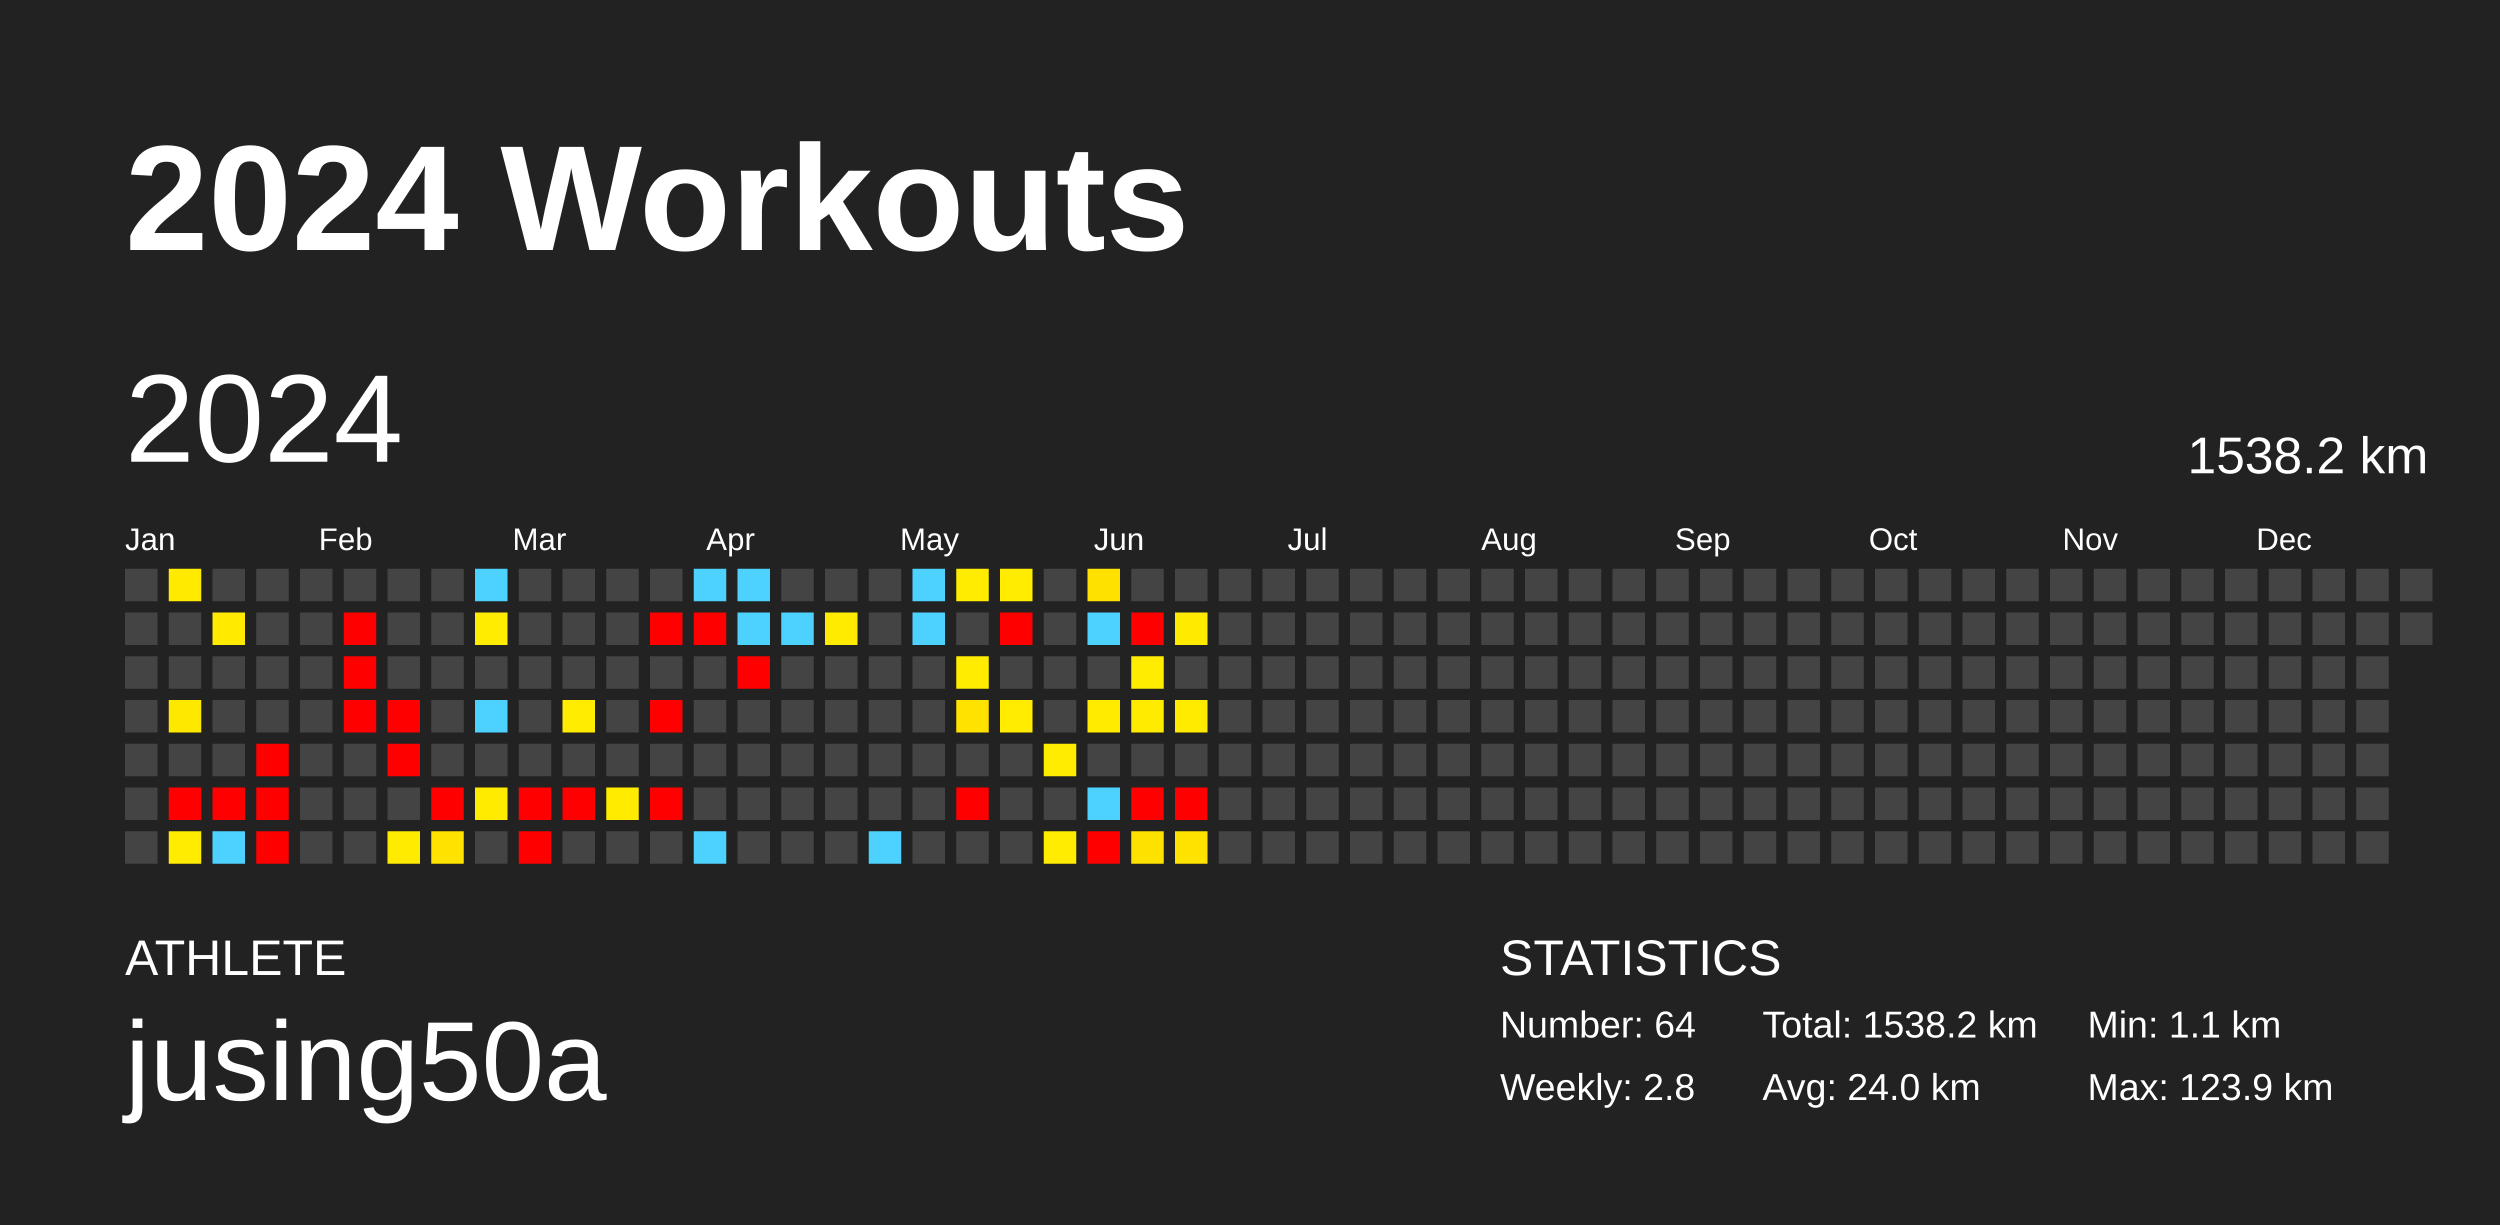
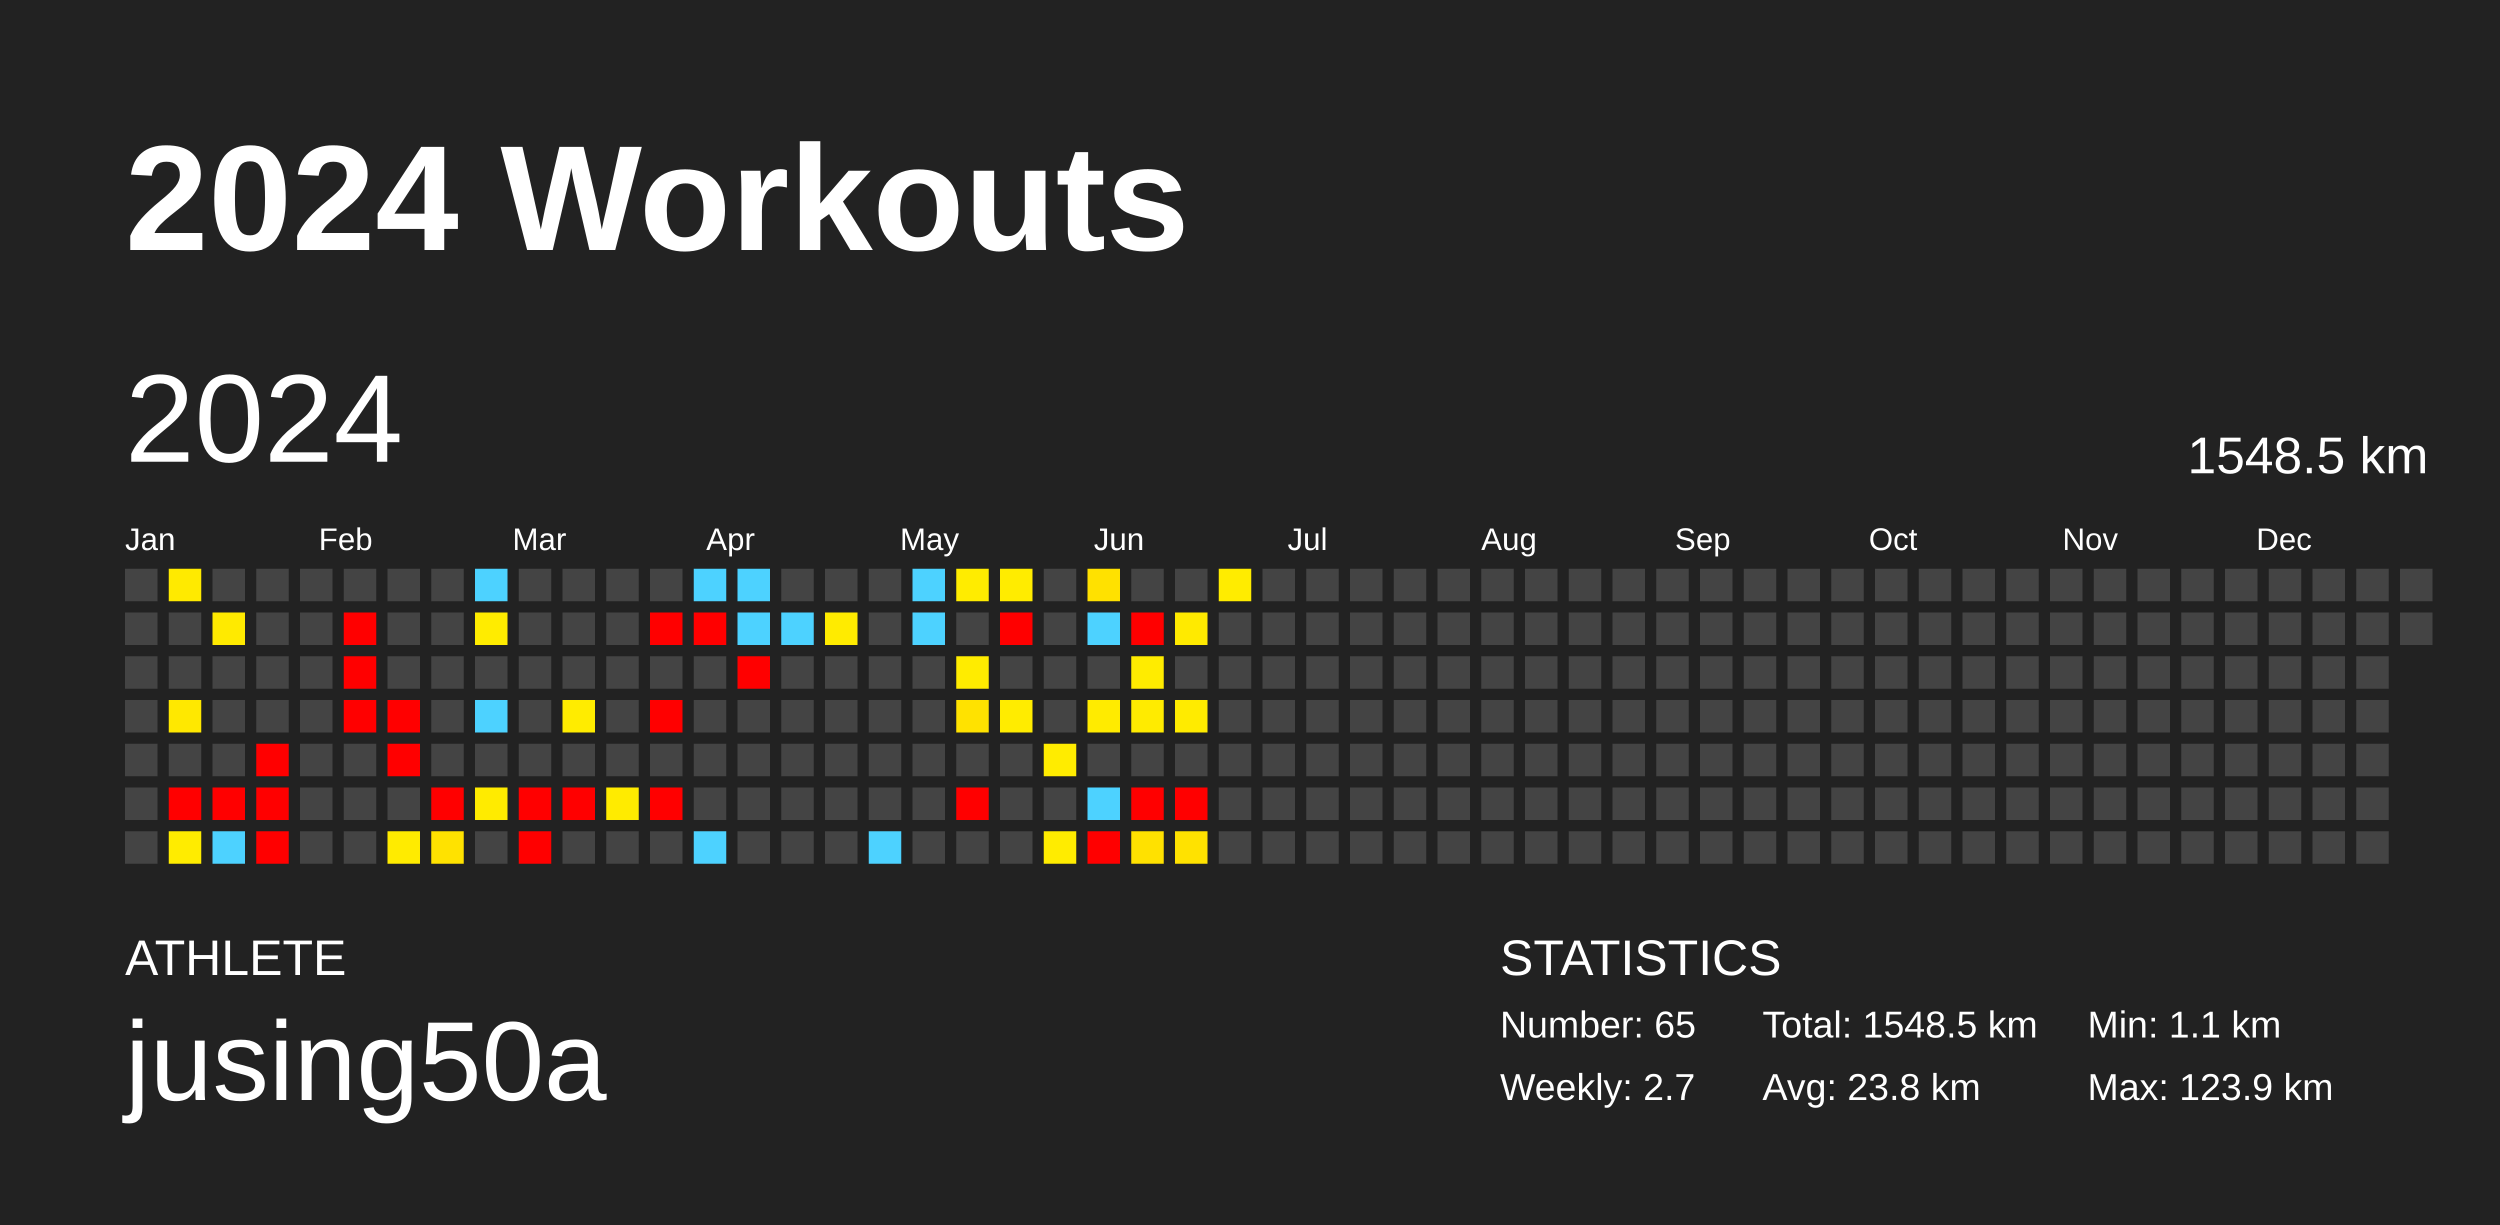
<svg xmlns="http://www.w3.org/2000/svg" baseProfile="full" height="98mm" version="1.1" viewBox="0,0,200,98" width="200mm">
  <defs />
  <rect fill="#222222" height="98" width="200" x="0" y="0" />
  <text fill="#FFFFFF" style="font-size:12px; font-family:Arial; font-weight:bold;" x="10" y="20">2024 Workouts</text>
  <text fill="#FFFFFF" style="font-size:4px; font-family:Arial" x="10" y="78">ATHLETE</text>
  <text fill="#FFFFFF" style="font-size:9px; font-family:Arial" x="10" y="88">jusing50a</text>
  <text fill="#FFFFFF" style="font-size:4px; font-family:Arial" x="120" y="78">STATISTICS</text>
-   <text fill="#FFFFFF" style="font-size:3px; font-family:Arial" x="120" y="83">Number: 64</text>
-   <text fill="#FFFFFF" style="font-size:3px; font-family:Arial" x="120" y="88">Weekly: 2.8</text>
-   <text fill="#FFFFFF" style="font-size:3px; font-family:Arial" x="141" y="83">Total: 1538.2 km</text>
-   <text fill="#FFFFFF" style="font-size:3px; font-family:Arial" x="141" y="88">Avg: 24.0 km</text>
+   <text fill="#FFFFFF" style="font-size:3px; font-family:Arial" x="120" y="83">Number: 65</text>
+   <text fill="#FFFFFF" style="font-size:3px; font-family:Arial" x="120" y="88">Weekly: 2.7</text>
+   <text fill="#FFFFFF" style="font-size:3px; font-family:Arial" x="141" y="83">Total: 1548.5 km</text>
+   <text fill="#FFFFFF" style="font-size:3px; font-family:Arial" x="141" y="88">Avg: 23.8 km</text>
  <text fill="#FFFFFF" style="font-size:3px; font-family:Arial" x="167" y="83">Min: 1.1 km</text>
  <text fill="#FFFFFF" style="font-size:3px; font-family:Arial" x="167" y="88">Max: 123.9 km</text>
  <text dominant-baseline="hanging" fill="#FFFFFF" style="font-size:10.0px; font-family:Arial;" x="10" y="30">2024</text>
-   <text dominant-baseline="hanging" fill="#FFFFFF" style="font-size:4.125px; font-family:Arial;" x="175" y="35">1538.2 km</text>
+   <text dominant-baseline="hanging" fill="#FFFFFF" style="font-size:4.125px; font-family:Arial;" x="175" y="35">1548.5 km</text>
  <text fill="#FFFFFF" style="font-size:2.5px; font-family:Arial" x="10.0" y="44">Jan</text>
  <text fill="#FFFFFF" style="font-size:2.5px; font-family:Arial" x="25.5" y="44">Feb</text>
  <text fill="#FFFFFF" style="font-size:2.5px; font-family:Arial" x="41.0" y="44">Mar</text>
  <text fill="#FFFFFF" style="font-size:2.5px; font-family:Arial" x="56.5" y="44">Apr</text>
  <text fill="#FFFFFF" style="font-size:2.5px; font-family:Arial" x="72.0" y="44">May</text>
  <text fill="#FFFFFF" style="font-size:2.5px; font-family:Arial" x="87.5" y="44">Jun</text>
  <text fill="#FFFFFF" style="font-size:2.5px; font-family:Arial" x="103.0" y="44">Jul</text>
  <text fill="#FFFFFF" style="font-size:2.5px; font-family:Arial" x="118.5" y="44">Aug</text>
  <text fill="#FFFFFF" style="font-size:2.5px; font-family:Arial" x="134.0" y="44">Sep</text>
  <text fill="#FFFFFF" style="font-size:2.5px; font-family:Arial" x="149.5" y="44">Oct</text>
  <text fill="#FFFFFF" style="font-size:2.5px; font-family:Arial" x="165.0" y="44">Nov</text>
  <text fill="#FFFFFF" style="font-size:2.5px; font-family:Arial" x="180.5" y="44">Dec</text>
  <rect fill="#444444" height="2.6" width="2.6" x="10.0" y="45.5" />
  <rect fill="#444444" height="2.6" width="2.6" x="10.0" y="49.0" />
  <rect fill="#444444" height="2.6" width="2.6" x="10.0" y="52.5" />
  <rect fill="#444444" height="2.6" width="2.6" x="10.0" y="56.0" />
  <rect fill="#444444" height="2.6" width="2.6" x="10.0" y="59.5" />
  <rect fill="#444444" height="2.6" width="2.6" x="10.0" y="63.0" />
  <rect fill="#444444" height="2.6" width="2.6" x="10.0" y="66.5" />
  <rect fill="#ffea00" height="2.6" width="2.6" x="13.5" y="45.5" />
  <rect fill="#444444" height="2.6" width="2.6" x="13.5" y="49.0" />
  <rect fill="#444444" height="2.6" width="2.6" x="13.5" y="52.5" />
  <rect fill="#ffe800" height="2.6" width="2.6" x="13.5" y="56.0" />
  <rect fill="#444444" height="2.6" width="2.6" x="13.5" y="59.5" />
  <rect fill="red" height="2.6" width="2.6" x="13.5" y="63.0" />
  <rect fill="#ffec00" height="2.6" width="2.6" x="13.5" y="66.5" />
  <rect fill="#444444" height="2.6" width="2.6" x="17.0" y="45.5" />
  <rect fill="#ffea00" height="2.6" width="2.6" x="17.0" y="49.0" />
  <rect fill="#444444" height="2.6" width="2.6" x="17.0" y="52.5" />
  <rect fill="#444444" height="2.6" width="2.6" x="17.0" y="56.0" />
  <rect fill="#444444" height="2.6" width="2.6" x="17.0" y="59.5" />
  <rect fill="red" height="2.6" width="2.6" x="17.0" y="63.0" />
  <rect fill="#4dd2ff" height="2.6" width="2.6" x="17.0" y="66.5" />
  <rect fill="#444444" height="2.6" width="2.6" x="20.5" y="45.5" />
  <rect fill="#444444" height="2.6" width="2.6" x="20.5" y="49.0" />
  <rect fill="#444444" height="2.6" width="2.6" x="20.5" y="52.5" />
  <rect fill="#444444" height="2.6" width="2.6" x="20.5" y="56.0" />
  <rect fill="red" height="2.6" width="2.6" x="20.5" y="59.5" />
  <rect fill="red" height="2.6" width="2.6" x="20.5" y="63.0" />
  <rect fill="red" height="2.6" width="2.6" x="20.5" y="66.5" />
  <rect fill="#444444" height="2.6" width="2.6" x="24.0" y="45.5" />
  <rect fill="#444444" height="2.6" width="2.6" x="24.0" y="49.0" />
  <rect fill="#444444" height="2.6" width="2.6" x="24.0" y="52.5" />
  <rect fill="#444444" height="2.6" width="2.6" x="24.0" y="56.0" />
  <rect fill="#444444" height="2.6" width="2.6" x="24.0" y="59.5" />
  <rect fill="#444444" height="2.6" width="2.6" x="24.0" y="63.0" />
  <rect fill="#444444" height="2.6" width="2.6" x="24.0" y="66.5" />
  <rect fill="#444444" height="2.6" width="2.6" x="27.5" y="45.5" />
  <rect fill="red" height="2.6" width="2.6" x="27.5" y="49.0" />
  <rect fill="red" height="2.6" width="2.6" x="27.5" y="52.5" />
  <rect fill="red" height="2.6" width="2.6" x="27.5" y="56.0" />
  <rect fill="#444444" height="2.6" width="2.6" x="27.5" y="59.5" />
  <rect fill="#444444" height="2.6" width="2.6" x="27.5" y="63.0" />
  <rect fill="#444444" height="2.6" width="2.6" x="27.5" y="66.5" />
  <rect fill="#444444" height="2.6" width="2.6" x="31.0" y="45.5" />
  <rect fill="#444444" height="2.6" width="2.6" x="31.0" y="49.0" />
  <rect fill="#444444" height="2.6" width="2.6" x="31.0" y="52.5" />
  <rect fill="red" height="2.6" width="2.6" x="31.0" y="56.0" />
  <rect fill="red" height="2.6" width="2.6" x="31.0" y="59.5" />
  <rect fill="#444444" height="2.6" width="2.6" x="31.0" y="63.0" />
  <rect fill="#ffeb00" height="2.6" width="2.6" x="31.0" y="66.5" />
  <rect fill="#444444" height="2.6" width="2.6" x="34.5" y="45.5" />
  <rect fill="#444444" height="2.6" width="2.6" x="34.5" y="49.0" />
  <rect fill="#444444" height="2.6" width="2.6" x="34.5" y="52.5" />
  <rect fill="#444444" height="2.6" width="2.6" x="34.5" y="56.0" />
  <rect fill="#444444" height="2.6" width="2.6" x="34.5" y="59.5" />
  <rect fill="red" height="2.6" width="2.6" x="34.5" y="63.0" />
  <rect fill="#ffe200" height="2.6" width="2.6" x="34.5" y="66.5" />
  <rect fill="#4dd2ff" height="2.6" width="2.6" x="38.0" y="45.5" />
  <rect fill="#ffec00" height="2.6" width="2.6" x="38.0" y="49.0" />
  <rect fill="#444444" height="2.6" width="2.6" x="38.0" y="52.5" />
  <rect fill="#4dd2ff" height="2.6" width="2.6" x="38.0" y="56.0" />
  <rect fill="#444444" height="2.6" width="2.6" x="38.0" y="59.5" />
  <rect fill="#ffeb00" height="2.6" width="2.6" x="38.0" y="63.0" />
  <rect fill="#444444" height="2.6" width="2.6" x="38.0" y="66.5" />
  <rect fill="#444444" height="2.6" width="2.6" x="41.5" y="45.5" />
  <rect fill="#444444" height="2.6" width="2.6" x="41.5" y="49.0" />
  <rect fill="#444444" height="2.6" width="2.6" x="41.5" y="52.5" />
  <rect fill="#444444" height="2.6" width="2.6" x="41.5" y="56.0" />
  <rect fill="#444444" height="2.6" width="2.6" x="41.5" y="59.5" />
  <rect fill="red" height="2.6" width="2.6" x="41.5" y="63.0" />
  <rect fill="red" height="2.6" width="2.6" x="41.5" y="66.5" />
  <rect fill="#444444" height="2.6" width="2.6" x="45.0" y="45.5" />
  <rect fill="#444444" height="2.6" width="2.6" x="45.0" y="49.0" />
  <rect fill="#444444" height="2.6" width="2.6" x="45.0" y="52.5" />
  <rect fill="#ffec00" height="2.6" width="2.6" x="45.0" y="56.0" />
  <rect fill="#444444" height="2.6" width="2.6" x="45.0" y="59.5" />
  <rect fill="red" height="2.6" width="2.6" x="45.0" y="63.0" />
  <rect fill="#444444" height="2.6" width="2.6" x="45.0" y="66.5" />
  <rect fill="#444444" height="2.6" width="2.6" x="48.5" y="45.5" />
  <rect fill="#444444" height="2.6" width="2.6" x="48.5" y="49.0" />
  <rect fill="#444444" height="2.6" width="2.6" x="48.5" y="52.5" />
  <rect fill="#444444" height="2.6" width="2.6" x="48.5" y="56.0" />
  <rect fill="#444444" height="2.6" width="2.6" x="48.5" y="59.5" />
  <rect fill="#ffeb00" height="2.6" width="2.6" x="48.5" y="63.0" />
  <rect fill="#444444" height="2.6" width="2.6" x="48.5" y="66.5" />
  <rect fill="#444444" height="2.6" width="2.6" x="52.0" y="45.5" />
  <rect fill="red" height="2.6" width="2.6" x="52.0" y="49.0" />
  <rect fill="#444444" height="2.6" width="2.6" x="52.0" y="52.5" />
  <rect fill="red" height="2.6" width="2.6" x="52.0" y="56.0" />
  <rect fill="#444444" height="2.6" width="2.6" x="52.0" y="59.5" />
  <rect fill="red" height="2.6" width="2.6" x="52.0" y="63.0" />
  <rect fill="#444444" height="2.6" width="2.6" x="52.0" y="66.5" />
  <rect fill="#4dd2ff" height="2.6" width="2.6" x="55.5" y="45.5" />
  <rect fill="red" height="2.6" width="2.6" x="55.5" y="49.0" />
  <rect fill="#444444" height="2.6" width="2.6" x="55.5" y="52.5" />
  <rect fill="#444444" height="2.6" width="2.6" x="55.5" y="56.0" />
  <rect fill="#444444" height="2.6" width="2.6" x="55.5" y="59.5" />
  <rect fill="#444444" height="2.6" width="2.6" x="55.5" y="63.0" />
  <rect fill="#4dd2ff" height="2.6" width="2.6" x="55.5" y="66.5" />
  <rect fill="#4dd2ff" height="2.6" width="2.6" x="59.0" y="45.5" />
  <rect fill="#4dd2ff" height="2.6" width="2.6" x="59.0" y="49.0" />
  <rect fill="red" height="2.6" width="2.6" x="59.0" y="52.5" />
  <rect fill="#444444" height="2.6" width="2.6" x="59.0" y="56.0" />
  <rect fill="#444444" height="2.6" width="2.6" x="59.0" y="59.5" />
  <rect fill="#444444" height="2.6" width="2.6" x="59.0" y="63.0" />
  <rect fill="#444444" height="2.6" width="2.6" x="59.0" y="66.5" />
  <rect fill="#444444" height="2.6" width="2.6" x="62.5" y="45.5" />
  <rect fill="#4dd2ff" height="2.6" width="2.6" x="62.5" y="49.0" />
  <rect fill="#444444" height="2.6" width="2.6" x="62.5" y="52.5" />
  <rect fill="#444444" height="2.6" width="2.6" x="62.5" y="56.0" />
  <rect fill="#444444" height="2.6" width="2.6" x="62.5" y="59.5" />
  <rect fill="#444444" height="2.6" width="2.6" x="62.5" y="63.0" />
  <rect fill="#444444" height="2.6" width="2.6" x="62.5" y="66.5" />
  <rect fill="#444444" height="2.6" width="2.6" x="66.0" y="45.5" />
  <rect fill="#ffeb00" height="2.6" width="2.6" x="66.0" y="49.0" />
  <rect fill="#444444" height="2.6" width="2.6" x="66.0" y="52.5" />
  <rect fill="#444444" height="2.6" width="2.6" x="66.0" y="56.0" />
  <rect fill="#444444" height="2.6" width="2.6" x="66.0" y="59.5" />
  <rect fill="#444444" height="2.6" width="2.6" x="66.0" y="63.0" />
  <rect fill="#444444" height="2.6" width="2.6" x="66.0" y="66.5" />
  <rect fill="#444444" height="2.6" width="2.6" x="69.5" y="45.5" />
  <rect fill="#444444" height="2.6" width="2.6" x="69.5" y="49.0" />
  <rect fill="#444444" height="2.6" width="2.6" x="69.5" y="52.5" />
  <rect fill="#444444" height="2.6" width="2.6" x="69.5" y="56.0" />
  <rect fill="#444444" height="2.6" width="2.6" x="69.5" y="59.5" />
  <rect fill="#444444" height="2.6" width="2.6" x="69.5" y="63.0" />
  <rect fill="#4dd2ff" height="2.6" width="2.6" x="69.5" y="66.5" />
  <rect fill="#4dd2ff" height="2.6" width="2.6" x="73.0" y="45.5" />
  <rect fill="#4dd2ff" height="2.6" width="2.6" x="73.0" y="49.0" />
  <rect fill="#444444" height="2.6" width="2.6" x="73.0" y="52.5" />
  <rect fill="#444444" height="2.6" width="2.6" x="73.0" y="56.0" />
  <rect fill="#444444" height="2.6" width="2.6" x="73.0" y="59.5" />
  <rect fill="#444444" height="2.6" width="2.6" x="73.0" y="63.0" />
  <rect fill="#444444" height="2.6" width="2.6" x="73.0" y="66.5" />
  <rect fill="#ffec00" height="2.6" width="2.6" x="76.5" y="45.5" />
  <rect fill="#444444" height="2.6" width="2.6" x="76.5" y="49.0" />
  <rect fill="#ffec00" height="2.6" width="2.6" x="76.5" y="52.5" />
  <rect fill="#ffe200" height="2.6" width="2.6" x="76.5" y="56.0" />
  <rect fill="#444444" height="2.6" width="2.6" x="76.5" y="59.5" />
  <rect fill="red" height="2.6" width="2.6" x="76.5" y="63.0" />
  <rect fill="#444444" height="2.6" width="2.6" x="76.5" y="66.5" />
  <rect fill="#ffec00" height="2.6" width="2.6" x="80.0" y="45.5" />
  <rect fill="red" height="2.6" width="2.6" x="80.0" y="49.0" />
  <rect fill="#444444" height="2.6" width="2.6" x="80.0" y="52.5" />
  <rect fill="#ffec00" height="2.6" width="2.6" x="80.0" y="56.0" />
  <rect fill="#444444" height="2.6" width="2.6" x="80.0" y="59.5" />
  <rect fill="#444444" height="2.6" width="2.6" x="80.0" y="63.0" />
  <rect fill="#444444" height="2.6" width="2.6" x="80.0" y="66.5" />
  <rect fill="#444444" height="2.6" width="2.6" x="83.5" y="45.5" />
  <rect fill="#444444" height="2.6" width="2.6" x="83.5" y="49.0" />
  <rect fill="#444444" height="2.6" width="2.6" x="83.5" y="52.5" />
  <rect fill="#444444" height="2.6" width="2.6" x="83.5" y="56.0" />
  <rect fill="#ffec00" height="2.6" width="2.6" x="83.5" y="59.5" />
  <rect fill="#444444" height="2.6" width="2.6" x="83.5" y="63.0" />
  <rect fill="#ffec00" height="2.6" width="2.6" x="83.5" y="66.5" />
  <rect fill="#ffe100" height="2.6" width="2.6" x="87.0" y="45.5" />
  <rect fill="#4dd2ff" height="2.6" width="2.6" x="87.0" y="49.0" />
  <rect fill="#444444" height="2.6" width="2.6" x="87.0" y="52.5" />
  <rect fill="#ffeb00" height="2.6" width="2.6" x="87.0" y="56.0" />
  <rect fill="#444444" height="2.6" width="2.6" x="87.0" y="59.5" />
  <rect fill="#4dd2ff" height="2.6" width="2.6" x="87.0" y="63.0" />
  <rect fill="red" height="2.6" width="2.6" x="87.0" y="66.5" />
  <rect fill="#444444" height="2.6" width="2.6" x="90.5" y="45.5" />
  <rect fill="red" height="2.6" width="2.6" x="90.5" y="49.0" />
  <rect fill="#ffec00" height="2.6" width="2.6" x="90.5" y="52.5" />
  <rect fill="#ffeb00" height="2.6" width="2.6" x="90.5" y="56.0" />
  <rect fill="#444444" height="2.6" width="2.6" x="90.5" y="59.5" />
  <rect fill="red" height="2.6" width="2.6" x="90.5" y="63.0" />
  <rect fill="#ffe100" height="2.6" width="2.6" x="90.5" y="66.5" />
  <rect fill="#444444" height="2.6" width="2.6" x="94.0" y="45.5" />
  <rect fill="#ffea00" height="2.6" width="2.6" x="94.0" y="49.0" />
  <rect fill="#444444" height="2.6" width="2.6" x="94.0" y="52.5" />
  <rect fill="#ffeb00" height="2.6" width="2.6" x="94.0" y="56.0" />
  <rect fill="#444444" height="2.6" width="2.6" x="94.0" y="59.5" />
  <rect fill="red" height="2.6" width="2.6" x="94.0" y="63.0" />
  <rect fill="#ffe200" height="2.6" width="2.6" x="94.0" y="66.5" />
-   <rect fill="#444444" height="2.6" width="2.6" x="97.5" y="45.5" />
+   <rect fill="#ffec00" height="2.6" width="2.6" x="97.5" y="45.5" />
  <rect fill="#444444" height="2.6" width="2.6" x="97.5" y="49.0" />
  <rect fill="#444444" height="2.6" width="2.6" x="97.5" y="52.5" />
  <rect fill="#444444" height="2.6" width="2.6" x="97.5" y="56.0" />
  <rect fill="#444444" height="2.6" width="2.6" x="97.5" y="59.5" />
  <rect fill="#444444" height="2.6" width="2.6" x="97.5" y="63.0" />
  <rect fill="#444444" height="2.6" width="2.6" x="97.5" y="66.5" />
  <rect fill="#444444" height="2.6" width="2.6" x="101.0" y="45.5" />
  <rect fill="#444444" height="2.6" width="2.6" x="101.0" y="49.0" />
  <rect fill="#444444" height="2.6" width="2.6" x="101.0" y="52.5" />
  <rect fill="#444444" height="2.6" width="2.6" x="101.0" y="56.0" />
  <rect fill="#444444" height="2.6" width="2.6" x="101.0" y="59.5" />
  <rect fill="#444444" height="2.6" width="2.6" x="101.0" y="63.0" />
  <rect fill="#444444" height="2.6" width="2.6" x="101.0" y="66.5" />
  <rect fill="#444444" height="2.6" width="2.6" x="104.5" y="45.5" />
  <rect fill="#444444" height="2.6" width="2.6" x="104.5" y="49.0" />
  <rect fill="#444444" height="2.6" width="2.6" x="104.5" y="52.5" />
  <rect fill="#444444" height="2.6" width="2.6" x="104.5" y="56.0" />
  <rect fill="#444444" height="2.6" width="2.6" x="104.5" y="59.5" />
  <rect fill="#444444" height="2.6" width="2.6" x="104.5" y="63.0" />
  <rect fill="#444444" height="2.6" width="2.6" x="104.5" y="66.5" />
  <rect fill="#444444" height="2.6" width="2.6" x="108.0" y="45.5" />
  <rect fill="#444444" height="2.6" width="2.6" x="108.0" y="49.0" />
  <rect fill="#444444" height="2.6" width="2.6" x="108.0" y="52.5" />
  <rect fill="#444444" height="2.6" width="2.6" x="108.0" y="56.0" />
  <rect fill="#444444" height="2.6" width="2.6" x="108.0" y="59.5" />
  <rect fill="#444444" height="2.6" width="2.6" x="108.0" y="63.0" />
  <rect fill="#444444" height="2.6" width="2.6" x="108.0" y="66.5" />
  <rect fill="#444444" height="2.6" width="2.6" x="111.5" y="45.5" />
  <rect fill="#444444" height="2.6" width="2.6" x="111.5" y="49.0" />
  <rect fill="#444444" height="2.6" width="2.6" x="111.5" y="52.5" />
  <rect fill="#444444" height="2.6" width="2.6" x="111.5" y="56.0" />
  <rect fill="#444444" height="2.6" width="2.6" x="111.5" y="59.5" />
  <rect fill="#444444" height="2.6" width="2.6" x="111.5" y="63.0" />
  <rect fill="#444444" height="2.6" width="2.6" x="111.5" y="66.5" />
  <rect fill="#444444" height="2.6" width="2.6" x="115.0" y="45.5" />
  <rect fill="#444444" height="2.6" width="2.6" x="115.0" y="49.0" />
  <rect fill="#444444" height="2.6" width="2.6" x="115.0" y="52.5" />
  <rect fill="#444444" height="2.6" width="2.6" x="115.0" y="56.0" />
  <rect fill="#444444" height="2.6" width="2.6" x="115.0" y="59.5" />
  <rect fill="#444444" height="2.6" width="2.6" x="115.0" y="63.0" />
  <rect fill="#444444" height="2.6" width="2.6" x="115.0" y="66.5" />
  <rect fill="#444444" height="2.6" width="2.6" x="118.5" y="45.5" />
  <rect fill="#444444" height="2.6" width="2.6" x="118.5" y="49.0" />
  <rect fill="#444444" height="2.6" width="2.6" x="118.5" y="52.5" />
  <rect fill="#444444" height="2.6" width="2.6" x="118.5" y="56.0" />
  <rect fill="#444444" height="2.6" width="2.6" x="118.5" y="59.5" />
  <rect fill="#444444" height="2.6" width="2.6" x="118.5" y="63.0" />
  <rect fill="#444444" height="2.6" width="2.6" x="118.5" y="66.5" />
  <rect fill="#444444" height="2.6" width="2.6" x="122.0" y="45.5" />
  <rect fill="#444444" height="2.6" width="2.6" x="122.0" y="49.0" />
  <rect fill="#444444" height="2.6" width="2.6" x="122.0" y="52.5" />
  <rect fill="#444444" height="2.6" width="2.6" x="122.0" y="56.0" />
  <rect fill="#444444" height="2.6" width="2.6" x="122.0" y="59.5" />
  <rect fill="#444444" height="2.6" width="2.6" x="122.0" y="63.0" />
  <rect fill="#444444" height="2.6" width="2.6" x="122.0" y="66.5" />
  <rect fill="#444444" height="2.6" width="2.6" x="125.5" y="45.5" />
  <rect fill="#444444" height="2.6" width="2.6" x="125.5" y="49.0" />
  <rect fill="#444444" height="2.6" width="2.6" x="125.5" y="52.5" />
  <rect fill="#444444" height="2.6" width="2.6" x="125.5" y="56.0" />
  <rect fill="#444444" height="2.6" width="2.6" x="125.5" y="59.5" />
  <rect fill="#444444" height="2.6" width="2.6" x="125.5" y="63.0" />
  <rect fill="#444444" height="2.6" width="2.6" x="125.5" y="66.5" />
  <rect fill="#444444" height="2.6" width="2.6" x="129.0" y="45.5" />
  <rect fill="#444444" height="2.6" width="2.6" x="129.0" y="49.0" />
  <rect fill="#444444" height="2.6" width="2.6" x="129.0" y="52.5" />
  <rect fill="#444444" height="2.6" width="2.6" x="129.0" y="56.0" />
  <rect fill="#444444" height="2.6" width="2.6" x="129.0" y="59.5" />
  <rect fill="#444444" height="2.6" width="2.6" x="129.0" y="63.0" />
  <rect fill="#444444" height="2.6" width="2.6" x="129.0" y="66.5" />
  <rect fill="#444444" height="2.6" width="2.6" x="132.5" y="45.5" />
  <rect fill="#444444" height="2.6" width="2.6" x="132.5" y="49.0" />
  <rect fill="#444444" height="2.6" width="2.6" x="132.5" y="52.5" />
  <rect fill="#444444" height="2.6" width="2.6" x="132.5" y="56.0" />
  <rect fill="#444444" height="2.6" width="2.6" x="132.5" y="59.5" />
  <rect fill="#444444" height="2.6" width="2.6" x="132.5" y="63.0" />
  <rect fill="#444444" height="2.6" width="2.6" x="132.5" y="66.5" />
  <rect fill="#444444" height="2.6" width="2.6" x="136.0" y="45.5" />
  <rect fill="#444444" height="2.6" width="2.6" x="136.0" y="49.0" />
  <rect fill="#444444" height="2.6" width="2.6" x="136.0" y="52.5" />
  <rect fill="#444444" height="2.6" width="2.6" x="136.0" y="56.0" />
  <rect fill="#444444" height="2.6" width="2.6" x="136.0" y="59.5" />
  <rect fill="#444444" height="2.6" width="2.6" x="136.0" y="63.0" />
  <rect fill="#444444" height="2.6" width="2.6" x="136.0" y="66.5" />
  <rect fill="#444444" height="2.6" width="2.6" x="139.5" y="45.5" />
  <rect fill="#444444" height="2.6" width="2.6" x="139.5" y="49.0" />
  <rect fill="#444444" height="2.6" width="2.6" x="139.5" y="52.5" />
  <rect fill="#444444" height="2.6" width="2.6" x="139.5" y="56.0" />
  <rect fill="#444444" height="2.6" width="2.6" x="139.5" y="59.5" />
  <rect fill="#444444" height="2.6" width="2.6" x="139.5" y="63.0" />
  <rect fill="#444444" height="2.6" width="2.6" x="139.5" y="66.5" />
  <rect fill="#444444" height="2.6" width="2.6" x="143.0" y="45.5" />
  <rect fill="#444444" height="2.6" width="2.6" x="143.0" y="49.0" />
  <rect fill="#444444" height="2.6" width="2.6" x="143.0" y="52.5" />
  <rect fill="#444444" height="2.6" width="2.6" x="143.0" y="56.0" />
  <rect fill="#444444" height="2.6" width="2.6" x="143.0" y="59.5" />
  <rect fill="#444444" height="2.6" width="2.6" x="143.0" y="63.0" />
  <rect fill="#444444" height="2.6" width="2.6" x="143.0" y="66.5" />
  <rect fill="#444444" height="2.6" width="2.6" x="146.5" y="45.5" />
  <rect fill="#444444" height="2.6" width="2.6" x="146.5" y="49.0" />
  <rect fill="#444444" height="2.6" width="2.6" x="146.5" y="52.5" />
  <rect fill="#444444" height="2.6" width="2.6" x="146.5" y="56.0" />
  <rect fill="#444444" height="2.6" width="2.6" x="146.5" y="59.5" />
  <rect fill="#444444" height="2.6" width="2.6" x="146.5" y="63.0" />
  <rect fill="#444444" height="2.6" width="2.6" x="146.5" y="66.5" />
  <rect fill="#444444" height="2.6" width="2.6" x="150.0" y="45.5" />
  <rect fill="#444444" height="2.6" width="2.6" x="150.0" y="49.0" />
  <rect fill="#444444" height="2.6" width="2.6" x="150.0" y="52.5" />
  <rect fill="#444444" height="2.6" width="2.6" x="150.0" y="56.0" />
  <rect fill="#444444" height="2.6" width="2.6" x="150.0" y="59.5" />
  <rect fill="#444444" height="2.6" width="2.6" x="150.0" y="63.0" />
  <rect fill="#444444" height="2.6" width="2.6" x="150.0" y="66.5" />
  <rect fill="#444444" height="2.6" width="2.6" x="153.5" y="45.5" />
  <rect fill="#444444" height="2.6" width="2.6" x="153.5" y="49.0" />
  <rect fill="#444444" height="2.6" width="2.6" x="153.5" y="52.5" />
  <rect fill="#444444" height="2.6" width="2.6" x="153.5" y="56.0" />
  <rect fill="#444444" height="2.6" width="2.6" x="153.5" y="59.5" />
  <rect fill="#444444" height="2.6" width="2.6" x="153.5" y="63.0" />
  <rect fill="#444444" height="2.6" width="2.6" x="153.5" y="66.5" />
  <rect fill="#444444" height="2.6" width="2.6" x="157.0" y="45.5" />
  <rect fill="#444444" height="2.6" width="2.6" x="157.0" y="49.0" />
  <rect fill="#444444" height="2.6" width="2.6" x="157.0" y="52.5" />
  <rect fill="#444444" height="2.6" width="2.6" x="157.0" y="56.0" />
  <rect fill="#444444" height="2.6" width="2.6" x="157.0" y="59.5" />
  <rect fill="#444444" height="2.6" width="2.6" x="157.0" y="63.0" />
  <rect fill="#444444" height="2.6" width="2.6" x="157.0" y="66.5" />
  <rect fill="#444444" height="2.6" width="2.6" x="160.5" y="45.5" />
  <rect fill="#444444" height="2.6" width="2.6" x="160.5" y="49.0" />
  <rect fill="#444444" height="2.6" width="2.6" x="160.5" y="52.5" />
  <rect fill="#444444" height="2.6" width="2.6" x="160.5" y="56.0" />
  <rect fill="#444444" height="2.6" width="2.6" x="160.5" y="59.5" />
  <rect fill="#444444" height="2.6" width="2.6" x="160.5" y="63.0" />
  <rect fill="#444444" height="2.6" width="2.6" x="160.5" y="66.5" />
  <rect fill="#444444" height="2.6" width="2.6" x="164.0" y="45.5" />
  <rect fill="#444444" height="2.6" width="2.6" x="164.0" y="49.0" />
  <rect fill="#444444" height="2.6" width="2.6" x="164.0" y="52.5" />
  <rect fill="#444444" height="2.6" width="2.6" x="164.0" y="56.0" />
  <rect fill="#444444" height="2.6" width="2.6" x="164.0" y="59.5" />
  <rect fill="#444444" height="2.6" width="2.6" x="164.0" y="63.0" />
  <rect fill="#444444" height="2.6" width="2.6" x="164.0" y="66.5" />
  <rect fill="#444444" height="2.6" width="2.6" x="167.5" y="45.5" />
  <rect fill="#444444" height="2.6" width="2.6" x="167.5" y="49.0" />
  <rect fill="#444444" height="2.6" width="2.6" x="167.5" y="52.5" />
  <rect fill="#444444" height="2.6" width="2.6" x="167.5" y="56.0" />
  <rect fill="#444444" height="2.6" width="2.6" x="167.5" y="59.5" />
  <rect fill="#444444" height="2.6" width="2.6" x="167.5" y="63.0" />
  <rect fill="#444444" height="2.6" width="2.6" x="167.5" y="66.5" />
  <rect fill="#444444" height="2.6" width="2.6" x="171.0" y="45.5" />
  <rect fill="#444444" height="2.6" width="2.6" x="171.0" y="49.0" />
  <rect fill="#444444" height="2.6" width="2.6" x="171.0" y="52.5" />
  <rect fill="#444444" height="2.6" width="2.6" x="171.0" y="56.0" />
  <rect fill="#444444" height="2.6" width="2.6" x="171.0" y="59.5" />
  <rect fill="#444444" height="2.6" width="2.6" x="171.0" y="63.0" />
  <rect fill="#444444" height="2.6" width="2.6" x="171.0" y="66.5" />
  <rect fill="#444444" height="2.6" width="2.6" x="174.5" y="45.5" />
  <rect fill="#444444" height="2.6" width="2.6" x="174.5" y="49.0" />
  <rect fill="#444444" height="2.6" width="2.6" x="174.5" y="52.5" />
  <rect fill="#444444" height="2.6" width="2.6" x="174.5" y="56.0" />
  <rect fill="#444444" height="2.6" width="2.6" x="174.5" y="59.5" />
  <rect fill="#444444" height="2.6" width="2.6" x="174.5" y="63.0" />
  <rect fill="#444444" height="2.6" width="2.6" x="174.5" y="66.5" />
  <rect fill="#444444" height="2.6" width="2.6" x="178.0" y="45.5" />
  <rect fill="#444444" height="2.6" width="2.6" x="178.0" y="49.0" />
  <rect fill="#444444" height="2.6" width="2.6" x="178.0" y="52.5" />
  <rect fill="#444444" height="2.6" width="2.6" x="178.0" y="56.0" />
  <rect fill="#444444" height="2.6" width="2.6" x="178.0" y="59.5" />
  <rect fill="#444444" height="2.6" width="2.6" x="178.0" y="63.0" />
  <rect fill="#444444" height="2.6" width="2.6" x="178.0" y="66.5" />
  <rect fill="#444444" height="2.6" width="2.6" x="181.5" y="45.5" />
  <rect fill="#444444" height="2.6" width="2.6" x="181.5" y="49.0" />
  <rect fill="#444444" height="2.6" width="2.6" x="181.5" y="52.5" />
  <rect fill="#444444" height="2.6" width="2.6" x="181.5" y="56.0" />
  <rect fill="#444444" height="2.6" width="2.6" x="181.5" y="59.5" />
  <rect fill="#444444" height="2.6" width="2.6" x="181.5" y="63.0" />
  <rect fill="#444444" height="2.6" width="2.6" x="181.5" y="66.5" />
  <rect fill="#444444" height="2.6" width="2.6" x="185.0" y="45.5" />
  <rect fill="#444444" height="2.6" width="2.6" x="185.0" y="49.0" />
  <rect fill="#444444" height="2.6" width="2.6" x="185.0" y="52.5" />
  <rect fill="#444444" height="2.6" width="2.6" x="185.0" y="56.0" />
  <rect fill="#444444" height="2.6" width="2.6" x="185.0" y="59.5" />
  <rect fill="#444444" height="2.6" width="2.6" x="185.0" y="63.0" />
  <rect fill="#444444" height="2.6" width="2.6" x="185.0" y="66.5" />
  <rect fill="#444444" height="2.6" width="2.6" x="188.5" y="45.5" />
  <rect fill="#444444" height="2.6" width="2.6" x="188.5" y="49.0" />
  <rect fill="#444444" height="2.6" width="2.6" x="188.5" y="52.5" />
  <rect fill="#444444" height="2.6" width="2.6" x="188.5" y="56.0" />
  <rect fill="#444444" height="2.6" width="2.6" x="188.5" y="59.5" />
  <rect fill="#444444" height="2.6" width="2.6" x="188.5" y="63.0" />
  <rect fill="#444444" height="2.6" width="2.6" x="188.5" y="66.5" />
  <rect fill="#444444" height="2.6" width="2.6" x="192.0" y="45.5" />
  <rect fill="#444444" height="2.6" width="2.6" x="192.0" y="49.0" />
</svg>
